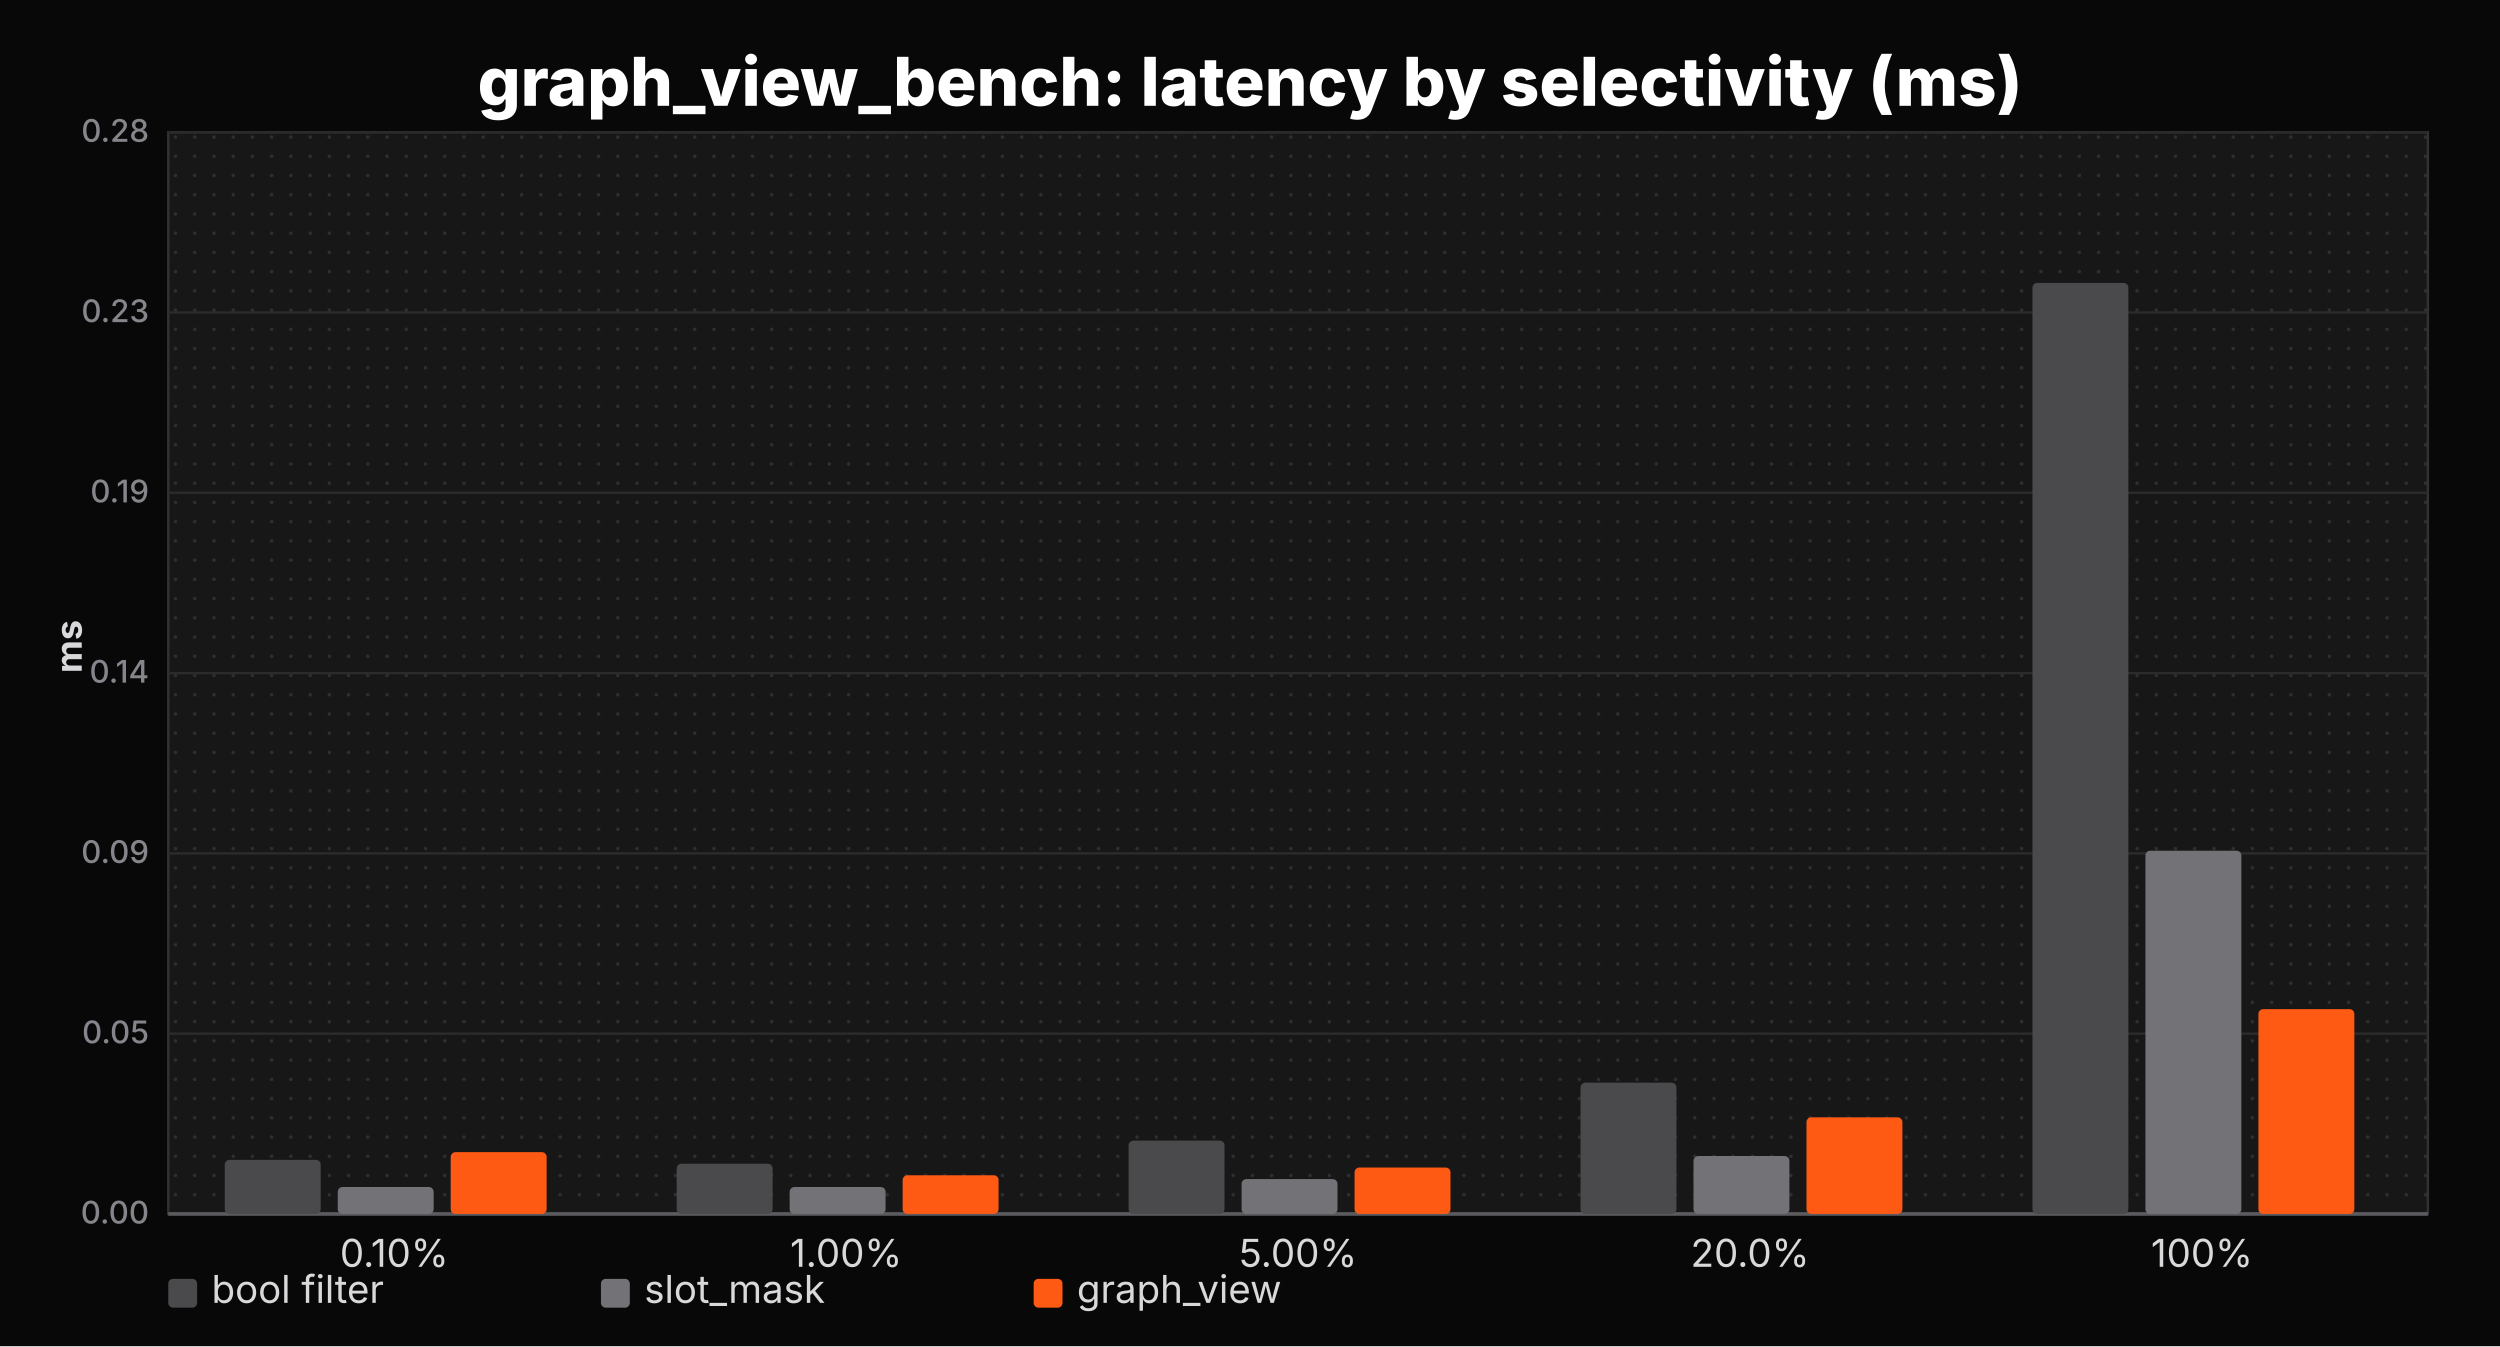
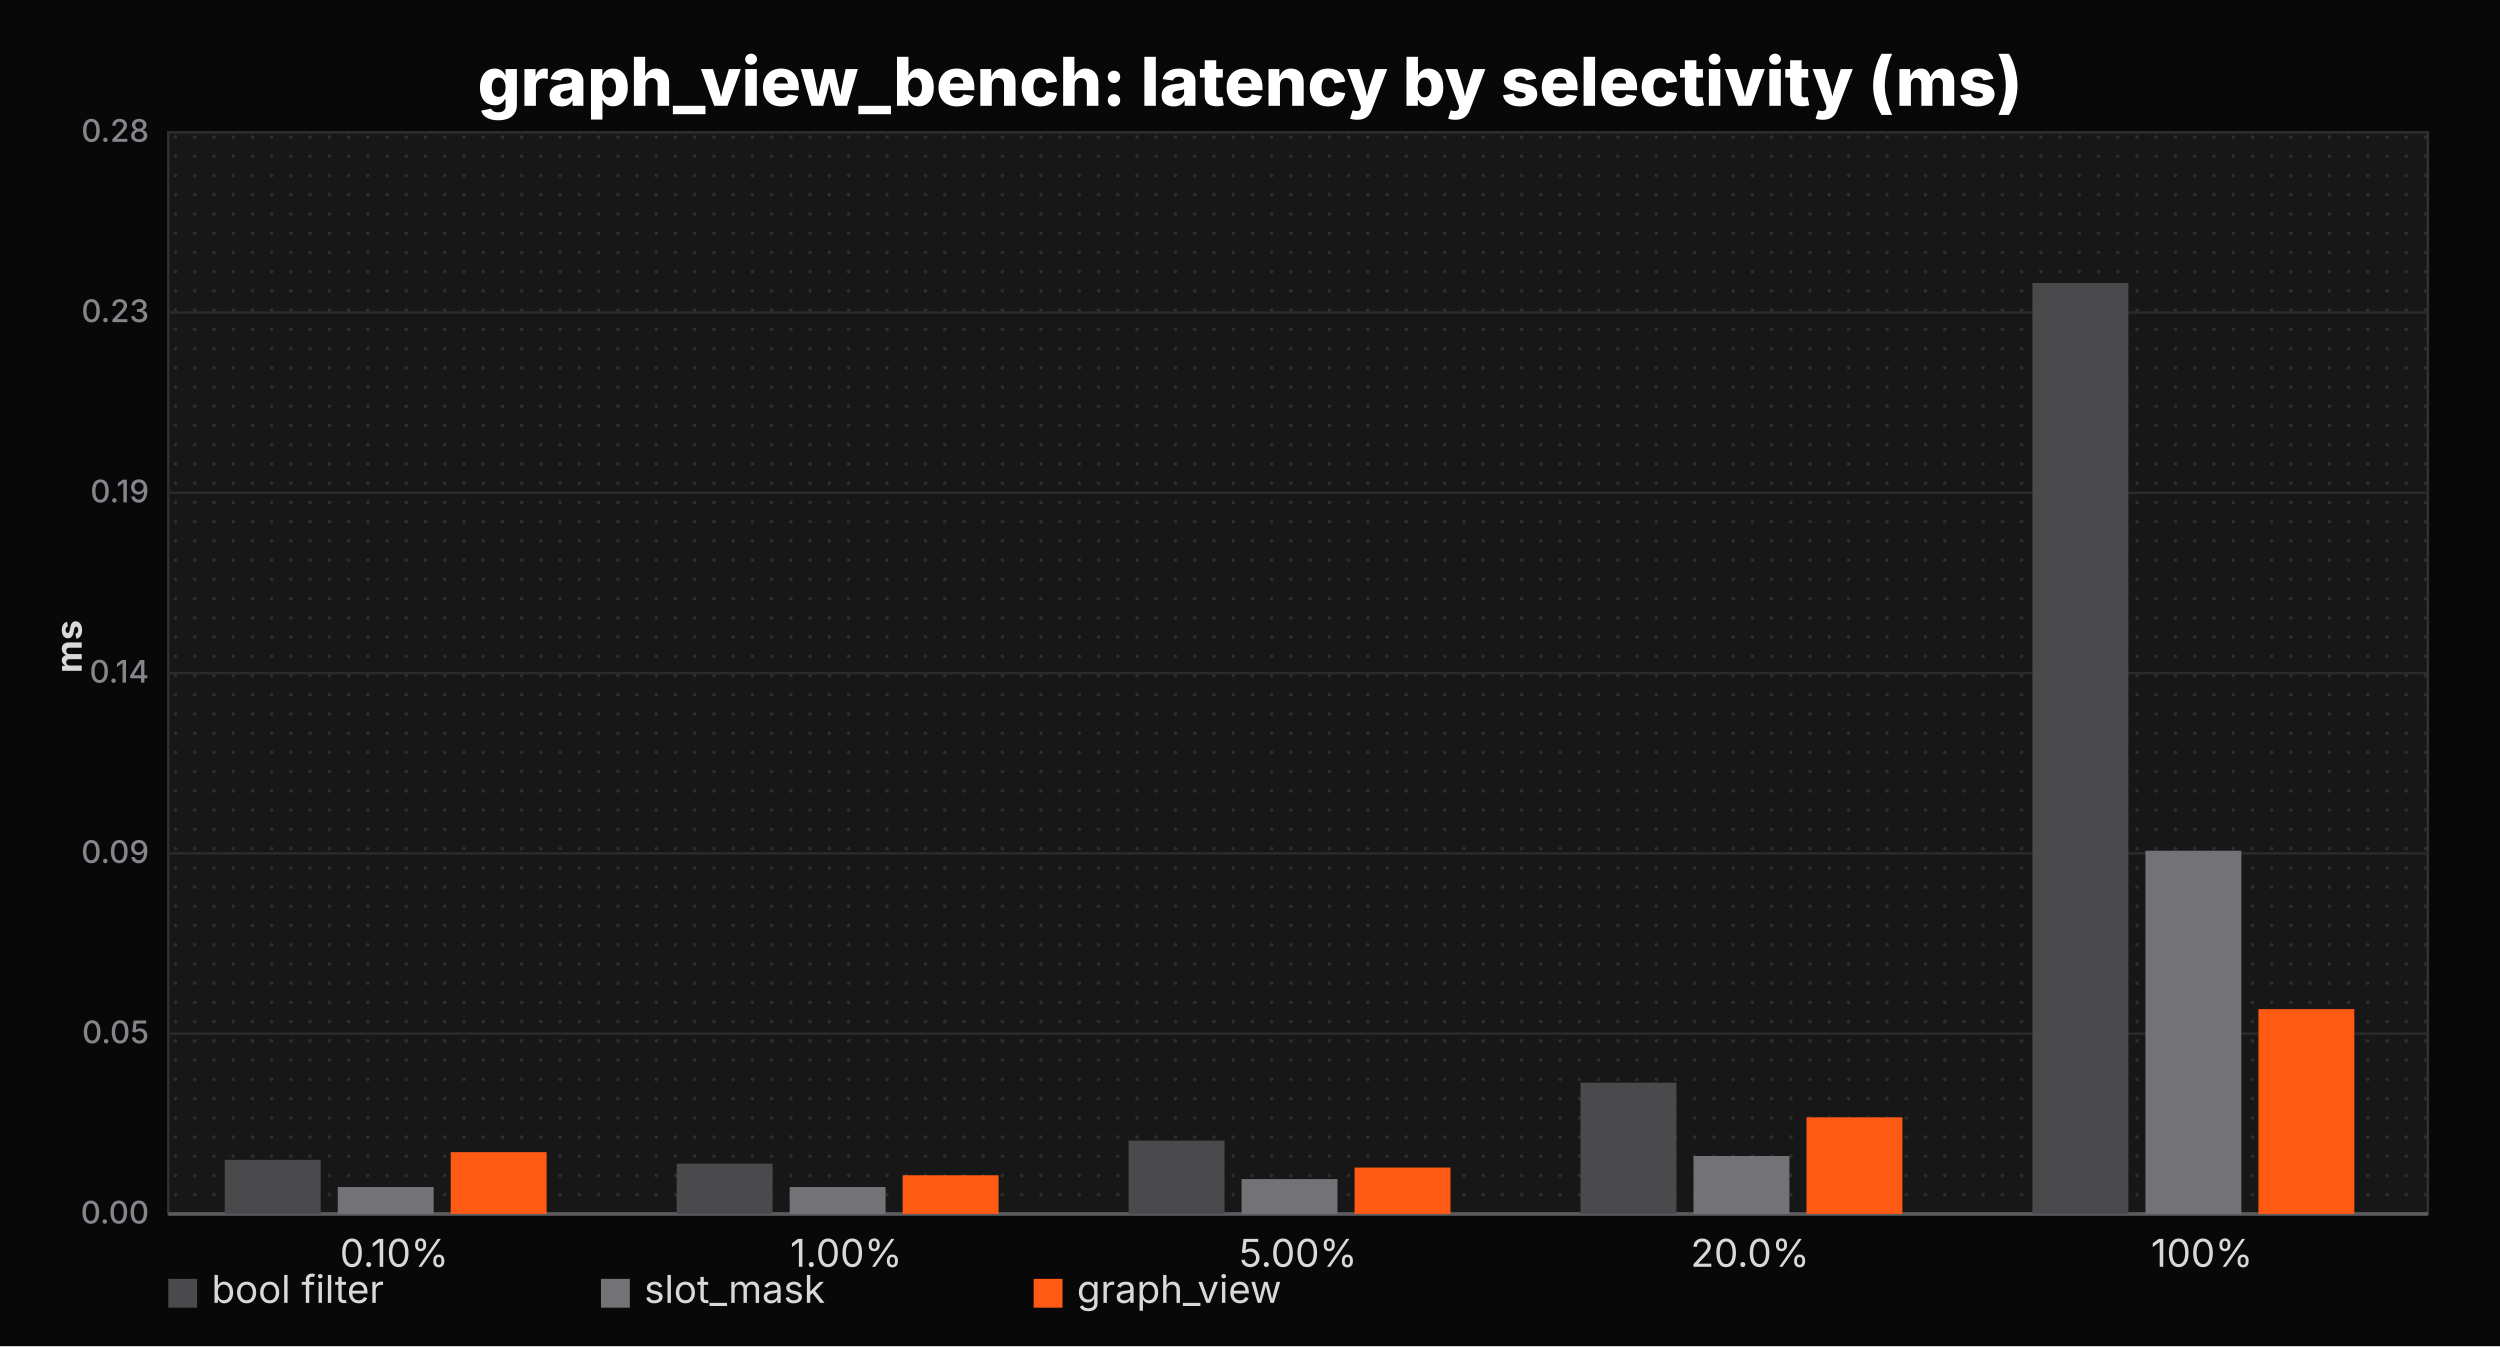
<svg xmlns="http://www.w3.org/2000/svg" viewBox="0 0 1040 560" width="1040" height="560">
  <style>
  text { font-family: "Satoshi", -apple-system, BlinkMacSystemFont, "Segoe UI", sans-serif; }
  .title { font: 800 30px "Satoshi", -apple-system, BlinkMacSystemFont, "Segoe UI", sans-serif; fill: #ffffff; }
  .subtitle { font: 600 17px "Satoshi", -apple-system, BlinkMacSystemFont, "Segoe UI", sans-serif; fill: #d7d7d9; }
  .panel { font: 700 18px "Satoshi", -apple-system, BlinkMacSystemFont, "Segoe UI", sans-serif; fill: #ffffff; letter-spacing: 1.2px; }
  .label { font: 700 16px "Satoshi", -apple-system, BlinkMacSystemFont, "Segoe UI", sans-serif; fill: #f2f2f2; }
  .secondary { font: 500 14px "Satoshi", -apple-system, BlinkMacSystemFont, "Segoe UI", sans-serif; fill: #a9a9ad; }
  .tick { font: 500 13px "Satoshi", -apple-system, BlinkMacSystemFont, "Segoe UI", sans-serif; fill: #85858b; }
  .value { font: 700 14px "Satoshi", -apple-system, BlinkMacSystemFont, "Segoe UI", sans-serif; fill: #f2f2f2; }
  .value-accent { font: 800 14px "Satoshi", -apple-system, BlinkMacSystemFont, "Segoe UI", sans-serif; fill: #ff6a1f; }
  .axis { font: 700 15px "Satoshi", -apple-system, BlinkMacSystemFont, "Segoe UI", sans-serif; fill: #d9d9dc; }
  .legend { font: 700 14px "Satoshi", -apple-system, BlinkMacSystemFont, "Segoe UI", sans-serif; fill: #f2f2f2; }
  .mono { font-family: "SFMono-Regular", Consolas, "Liberation Mono", monospace; }
</style>
  <defs>
    <pattern id="dotgrid" width="8" height="8" patternUnits="userSpaceOnUse">
      <circle cx="1" cy="1" r="0.75" fill="#3a3a3a" opacity="0.7" />
    </pattern>
    <marker id="arr" markerWidth="8" markerHeight="8" refX="7" refY="4" orient="auto">
      <path d="M0,0 L8,4 L0,8 z" fill="#5b5b5f" />
    </marker>
  </defs>
  <rect width="100%" height="100%" fill="#080808" />
  <text x="520" y="44" text-anchor="middle" font-size="28" font-weight="800" fill="#ffffff">graph_view_bench: latency by selectivity (ms)</text>
  <text x="520" y="72" text-anchor="middle" font-size="17" fill="#d7d7d9">Lower is better | 1M vectors, M3 Max</text>
  <rect x="70" y="55" width="940" height="450" fill="#171717" stroke="#323232" stroke-width="1" />
  <rect x="70" y="55" width="940" height="450" fill="url(#dotgrid)" opacity="0.95" />
  <line x1="70" y1="505.0" x2="1010" y2="505.0" stroke="#2b2b2b" stroke-width="1" />
  <text x="62" y="509.0" text-anchor="end" class="tick">0.00</text>
  <line x1="70" y1="430.0" x2="1010" y2="430.0" stroke="#2b2b2b" stroke-width="1" />
  <text x="62" y="434.0" text-anchor="end" class="tick">0.05</text>
  <line x1="70" y1="355.0" x2="1010" y2="355.0" stroke="#2b2b2b" stroke-width="1" />
  <text x="62" y="359.0" text-anchor="end" class="tick">0.09</text>
  <line x1="70" y1="280.0" x2="1010" y2="280.0" stroke="#2b2b2b" stroke-width="1" />
  <text x="62" y="284.0" text-anchor="end" class="tick">0.14</text>
  <line x1="70" y1="205.0" x2="1010" y2="205.0" stroke="#2b2b2b" stroke-width="1" />
  <text x="62" y="209.0" text-anchor="end" class="tick">0.19</text>
  <line x1="70" y1="130.0" x2="1010" y2="130.0" stroke="#2b2b2b" stroke-width="1" />
  <text x="62" y="134.0" text-anchor="end" class="tick">0.23</text>
  <line x1="70" y1="55.0" x2="1010" y2="55.0" stroke="#2b2b2b" stroke-width="1" />
  <text x="62" y="59.0" text-anchor="end" class="tick">0.28</text>
  <line x1="70" y1="505.0" x2="1010" y2="505.0" stroke="#5b5b5f" stroke-width="1.5" />
  <text x="34" y="280" transform="rotate(-90, 34, 280)" class="axis">ms</text>
-   <rect x="93.5" y="482.5" width="39.9" height="22.5" rx="2" fill="#4a4a4d" />
-   <rect x="140.5" y="493.8" width="39.9" height="11.2" rx="2" fill="#737377" />
-   <rect x="187.5" y="479.3" width="39.9" height="25.7" rx="2" fill="#ff5a14" />
+   <rect x="93.5" y="482.5" width="39.9" height="22.5" fill="#4a4a4d" />
+   <rect x="140.5" y="493.8" width="39.9" height="11.2" fill="#737377" />
+   <rect x="187.5" y="479.3" width="39.9" height="25.7" fill="#ff5a14" />
  <text x="164" y="527" text-anchor="middle" font-size="16" fill="#d9d9dc">0.10%</text>
-   <rect x="281.5" y="484.1" width="39.9" height="20.9" rx="2" fill="#4a4a4d" />
-   <rect x="328.5" y="493.8" width="39.9" height="11.2" rx="2" fill="#737377" />
-   <rect x="375.5" y="488.9" width="39.9" height="16.1" rx="2" fill="#ff5a14" />
+   <rect x="281.5" y="484.1" width="39.9" height="20.9" fill="#4a4a4d" />
+   <rect x="328.5" y="493.8" width="39.9" height="11.2" fill="#737377" />
+   <rect x="375.5" y="488.9" width="39.9" height="16.1" fill="#ff5a14" />
  <text x="352" y="527" text-anchor="middle" font-size="16" fill="#d9d9dc">1.00%</text>
-   <rect x="469.5" y="474.5" width="39.9" height="30.5" rx="2" fill="#4a4a4d" />
-   <rect x="516.5" y="490.5" width="39.9" height="14.5" rx="2" fill="#737377" />
-   <rect x="563.5" y="485.7" width="39.9" height="19.3" rx="2" fill="#ff5a14" />
+   <rect x="469.5" y="474.5" width="39.9" height="30.5" fill="#4a4a4d" />
+   <rect x="516.5" y="490.5" width="39.9" height="14.5" fill="#737377" />
+   <rect x="563.5" y="485.7" width="39.9" height="19.3" fill="#ff5a14" />
  <text x="540" y="527" text-anchor="middle" font-size="16" fill="#d9d9dc">5.00%</text>
-   <rect x="657.5" y="450.4" width="39.9" height="54.6" rx="2" fill="#4a4a4d" />
-   <rect x="704.5" y="480.9" width="39.9" height="24.1" rx="2" fill="#737377" />
-   <rect x="751.5" y="464.8" width="39.9" height="40.2" rx="2" fill="#ff5a14" />
+   <rect x="657.5" y="450.4" width="39.9" height="54.6" fill="#4a4a4d" />
+   <rect x="704.5" y="480.9" width="39.9" height="24.1" fill="#737377" />
+   <rect x="751.5" y="464.8" width="39.9" height="40.2" fill="#ff5a14" />
  <text x="728" y="527" text-anchor="middle" font-size="16" fill="#d9d9dc">20.0%</text>
-   <rect x="845.5" y="117.7" width="39.9" height="387.3" rx="2" fill="#4a4a4d" />
-   <rect x="892.5" y="353.9" width="39.9" height="151.1" rx="2" fill="#737377" />
-   <rect x="939.5" y="419.8" width="39.9" height="85.2" rx="2" fill="#ff5a14" />
+   <rect x="845.5" y="117.7" width="39.9" height="387.3" fill="#4a4a4d" />
+   <rect x="892.5" y="353.9" width="39.9" height="151.1" fill="#737377" />
+   <rect x="939.5" y="419.8" width="39.9" height="85.2" fill="#ff5a14" />
  <text x="916" y="527" text-anchor="middle" font-size="16" fill="#d9d9dc">100%</text>
-   <rect x="70" y="532" width="12" height="12" rx="2" fill="#4a4a4d" />
+   <rect x="70" y="532" width="12" height="12" fill="#4a4a4d" />
  <text x="88" y="542" font-size="16" fill="#d9d9dc">bool filter</text>
-   <rect x="250" y="532" width="12" height="12" rx="2" fill="#737377" />
+   <rect x="250" y="532" width="12" height="12" fill="#737377" />
  <text x="268" y="542" font-size="16" fill="#d9d9dc">slot_mask</text>
-   <rect x="430" y="532" width="12" height="12" rx="2" fill="#ff5a14" />
+   <rect x="430" y="532" width="12" height="12" fill="#ff5a14" />
  <text x="448" y="542" font-size="16" fill="#d9d9dc">graph_view</text>
</svg>
